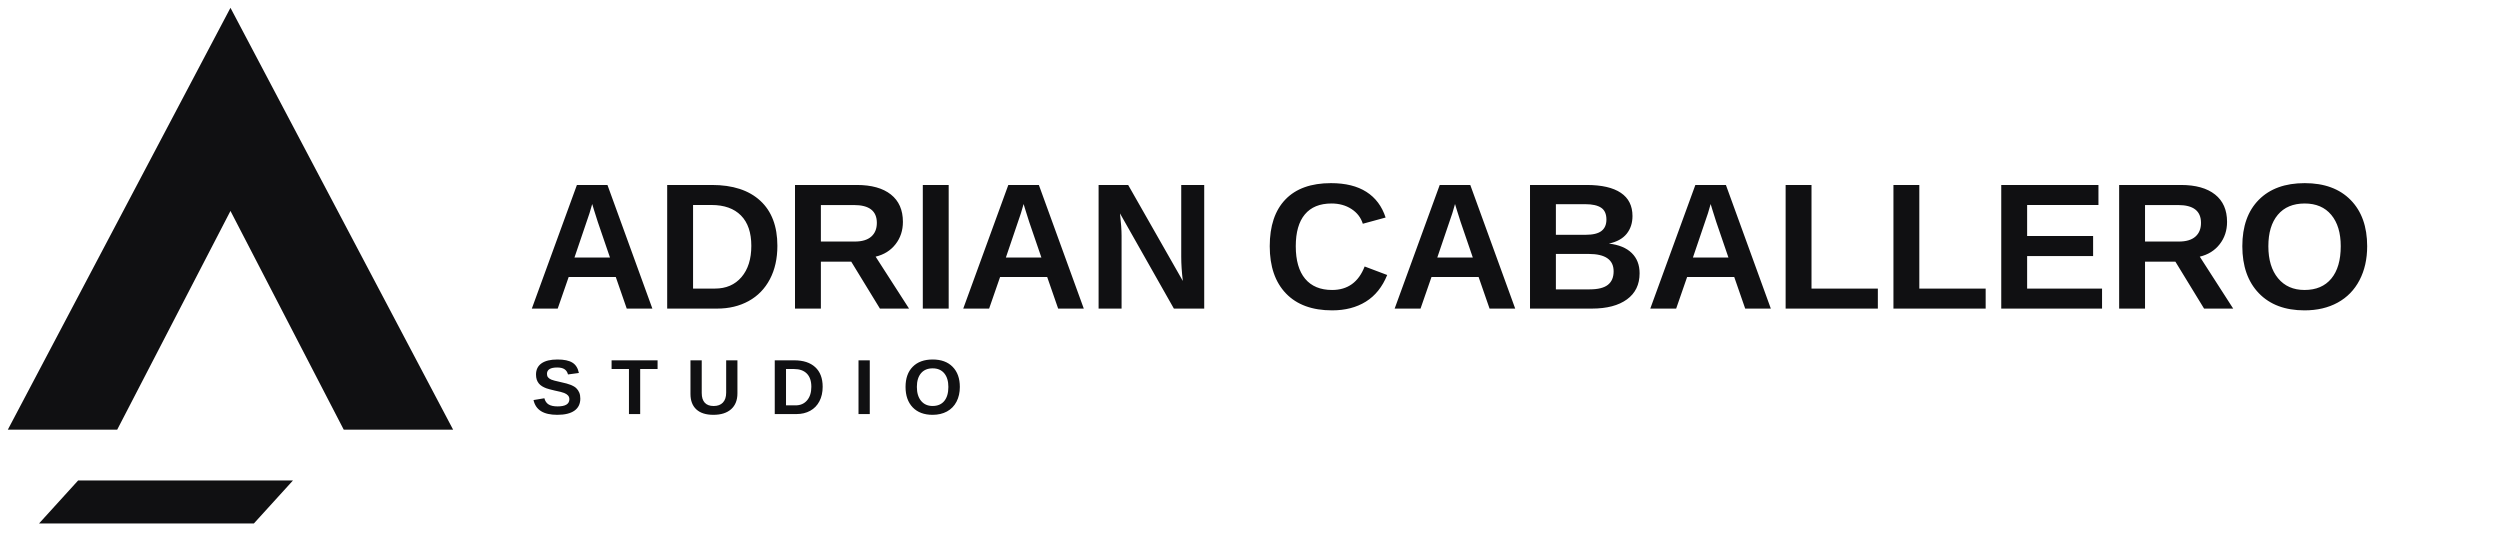
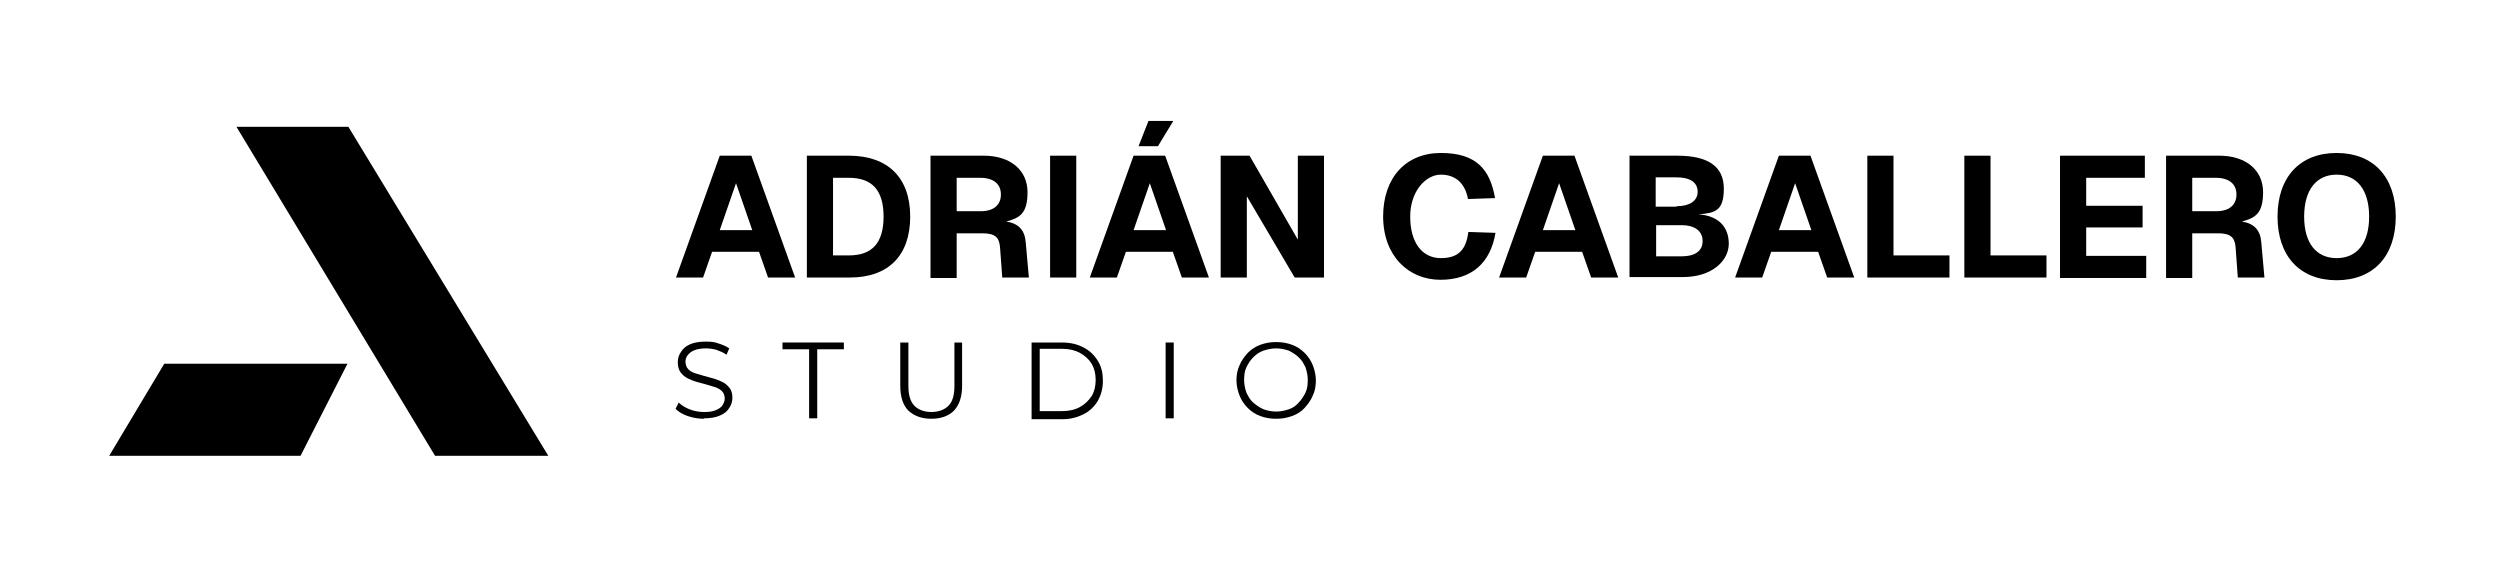
- <svg xmlns="http://www.w3.org/2000/svg" width="1280" height="280" viewBox="0 0 1280 280" role="img" aria-label="Adrian Caballero Studio">
-   <polygon points="118,4 232,220 176,220 118,108 60,220 4,220" fill="#101012" />
-   <polygon points="40,246 150,246 130,268 20,268" fill="#101012" />
-   <text x="270" y="158" font-family="Arial, Helvetica, sans-serif" font-size="92" font-weight="800" letter-spacing="-1" fill="#101012">ADRIAN CABALLERO</text>
-   <text x="272" y="212" font-family="Arial, Helvetica, sans-serif" font-size="40" font-weight="600" letter-spacing="14" fill="#101012">STUDIO</text>
+ <svg xmlns="http://www.w3.org/2000/svg" id="Layer_1" version="1.1" viewBox="0 0 554 124.5">
+   <polygon points="52.4 28.1 96.4 101 121.5 101 77.2 28.1 52.4 28.1" />
+   <polygon points="36.4 80.6 77 80.6 66.6 101 24.2 101 36.4 80.6" />
+   <g>
+     <path d="M159.7,34.5h6.8l9.7,27h-6l-2-5.7h-10.4l-2,5.7h-6l9.7-27ZM166.7,51l-3.6-10.4-3.6,10.4h7.1Z" />
+     <path d="M178.8,34.5h9.3c8.7,0,13.6,4.9,13.6,13.5s-4.8,13.5-13.4,13.5h-9.5v-27ZM188.1,56.6c5.2,0,7.7-2.8,7.7-8.6s-2.5-8.6-7.7-8.6h-3.5v17.2h3.5Z" />
+     <path d="M206.2,34.5h11.8c5.9,0,9.7,3.2,9.7,8.1s-1.9,5.7-4.7,6.5c2.7.4,4.1,1.9,4.3,4.6l.7,7.8h-5.9l-.5-6.8c-.2-2.1-1.1-3-3.9-3h-5.7v9.9h-5.8v-27ZM217.4,46.8c2.8,0,4.4-1.4,4.4-3.7s-1.6-3.7-4.6-3.7h-5.2v7.4h5.4Z" />
+     <path d="M232.7,34.5h5.8v27h-5.8v-27Z" />
+     <path d="M251.4,34.5h6.8l9.7,27h-6l-2-5.7h-10.4l-2,5.7h-6l9.7-27ZM258.4,51l-3.6-10.4-3.6,10.4h7.1ZM254.5,26.8h5.5l-3.4,5.6h-4.3l2.2-5.6Z" />
+     <path d="M270.5,34.5h6.4l10.7,18.6v-18.6h5.8v27h-6.5l-10.6-18v18h-5.8v-27Z" />
+     <path d="M306.5,48c0-8.6,5-14.1,12.8-14.1s10.9,3.6,12,10l-6,.2c-.6-3.4-2.7-5.4-6-5.4s-6.8,3.6-6.8,9.3,2.6,9.2,6.8,9.2,5.6-2.2,6.1-5.8l6,.2c-1.1,6.6-5.2,10.4-12.2,10.4s-12.7-5.2-12.7-14.1Z" />
+     <path d="M342.1,34.5h6.8l9.7,27h-6l-2-5.7h-10.4l-2,5.7h-6l9.7-27ZM349.1,51l-3.6-10.4-3.6,10.4h7.1Z" />
+     <path d="M361.2,34.5h10.5c6.7,0,10.3,2.3,10.3,7.3s-2,5.4-5.6,5.7c4.4.3,6.7,2.8,6.7,6.5s-3.6,7.4-10.2,7.4h-11.8v-27ZM371.5,45.7c2.8,0,4.7-1.1,4.7-3.2s-1.7-3.2-4.7-3.2h-4.6v6.5h4.6ZM372.7,56.8c2.8,0,4.6-1.1,4.6-3.4s-1.9-3.5-4.6-3.5h-5.7v6.9h5.7Z" />
+     <path d="M394.4,34.5h6.8l9.7,27h-6l-2-5.7h-10.4l-2,5.7h-6l9.7-27ZM401.4,51l-3.6-10.4-3.6,10.4h7.1Z" />
+     <path d="M413.8,34.5h5.8v22.1h12.4v4.9h-18.2v-27Z" />
+     <path d="M435.3,34.5h5.8v22.1h12.4v4.9h-18.2v-27Z" />
+     <path d="M456.5,34.5h18.8v4.9h-13v6.2h12.5v4.8h-12.5v6.3h13.3v4.9h-19.1v-27Z" />
+     <path d="M480,34.5h11.8c5.9,0,9.7,3.2,9.7,8.1s-1.9,5.7-4.7,6.5c2.7.4,4.1,1.9,4.3,4.6l.7,7.8h-5.9l-.5-6.8c-.2-2.1-1.1-3-3.9-3h-5.7v9.9h-5.8v-27ZM491.2,46.8c2.8,0,4.4-1.4,4.4-3.7s-1.6-3.7-4.6-3.7h-5.2v7.4h5.4Z" />
+     <path d="M504.7,48c0-8.7,4.9-14.1,13.1-14.1s13.1,5.4,13.1,14.1-4.9,14.1-13.1,14.1-13.1-5.4-13.1-14.1ZM525,48c0-5.9-2.7-9.3-7.2-9.3s-7.2,3.4-7.2,9.3,2.7,9.2,7.2,9.2,7.2-3.3,7.2-9.2Z" />
+   </g>
+   <g>
+     <path d="M156,92.8c-1.2,0-2.4-.2-3.6-.6-1.1-.4-2-.9-2.7-1.6l.7-1.4c.6.6,1.4,1.1,2.4,1.5s2.1.6,3.2.6,1.9-.1,2.6-.4c.7-.3,1.2-.6,1.5-1.1s.5-.9.5-1.5-.2-1.2-.6-1.6c-.4-.4-.9-.7-1.5-.9-.6-.2-1.3-.4-2-.6-.7-.2-1.5-.4-2.2-.6-.7-.2-1.4-.5-2-.8-.6-.3-1.1-.8-1.5-1.3-.4-.6-.6-1.3-.6-2.2s.2-1.6.7-2.3c.4-.7,1.1-1.3,2-1.7.9-.4,2.1-.6,3.5-.6s1.9.1,2.8.4c.9.3,1.7.6,2.4,1.1l-.6,1.4c-.7-.5-1.5-.8-2.3-1.1-.8-.2-1.6-.3-2.3-.3s-1.8.1-2.5.4c-.7.3-1.1.6-1.5,1.1s-.5,1-.5,1.5.2,1.2.6,1.6c.4.4.9.7,1.5.9.6.2,1.3.4,2,.6.7.2,1.5.4,2.2.6.7.2,1.4.5,2,.8.6.3,1.1.8,1.5,1.3s.6,1.3.6,2.1-.2,1.6-.7,2.3c-.4.7-1.1,1.3-2.1,1.7-.9.4-2.1.6-3.5.6Z" />
+     <path d="M179.3,92.7v-15.3h-5.9v-1.5h13.6v1.5h-5.9v15.3h-1.8Z" />
+     <path d="M206.4,92.8c-2.1,0-3.8-.6-5.1-1.8-1.2-1.2-1.8-3.1-1.8-5.5v-9.6h1.8v9.6c0,2,.4,3.4,1.3,4.4.9.9,2.2,1.4,3.8,1.4s2.9-.5,3.8-1.4c.9-.9,1.3-2.4,1.3-4.4v-9.6h1.7v9.6c0,2.4-.6,4.2-1.8,5.5-1.2,1.2-2.9,1.8-5.1,1.8Z" />
+     <path d="M228.6,92.7v-16.8h6.8c1.8,0,3.4.4,4.7,1.1,1.4.7,2.4,1.7,3.2,3,.8,1.3,1.1,2.7,1.1,4.4s-.4,3.1-1.1,4.4c-.8,1.3-1.8,2.3-3.2,3-1.4.7-2.9,1.1-4.7,1.1h-6.8ZM230.4,91.1h5c1.5,0,2.8-.3,3.9-.9,1.1-.6,1.9-1.4,2.6-2.4.6-1,.9-2.2.9-3.6s-.3-2.6-.9-3.6c-.6-1-1.5-1.8-2.6-2.4-1.1-.6-2.4-.9-3.9-.9h-5v13.7Z" />
+     <path d="M258.3,92.7v-16.8h1.8v16.8h-1.8Z" />
+     <path d="M282.8,92.8c-1.3,0-2.4-.2-3.5-.6-1.1-.4-2-1-2.8-1.8s-1.4-1.7-1.8-2.7c-.4-1-.7-2.2-.7-3.4s.2-2.4.7-3.4c.4-1,1.1-1.9,1.8-2.7.8-.8,1.7-1.4,2.8-1.8,1.1-.4,2.2-.6,3.5-.6s2.4.2,3.5.6c1.1.4,2,1,2.8,1.8.8.8,1.4,1.7,1.8,2.7.4,1,.7,2.2.7,3.4s-.2,2.4-.7,3.4c-.4,1-1.1,1.9-1.8,2.7s-1.7,1.4-2.8,1.8c-1.1.4-2.2.6-3.5.6ZM282.8,91.2c1,0,1.9-.2,2.8-.5.9-.3,1.6-.8,2.2-1.5.6-.6,1.1-1.4,1.5-2.2.4-.8.5-1.8.5-2.8s-.2-1.9-.5-2.8c-.4-.8-.8-1.6-1.5-2.2-.6-.6-1.4-1.1-2.2-1.5-.9-.3-1.8-.5-2.8-.5s-1.9.2-2.8.5c-.9.3-1.6.8-2.3,1.5s-1.1,1.4-1.5,2.2c-.4.8-.5,1.8-.5,2.8s.2,1.9.5,2.8c.4.8.8,1.6,1.5,2.2s1.4,1.1,2.3,1.5c.9.3,1.8.5,2.8.5Z" />
+   </g>
</svg>
